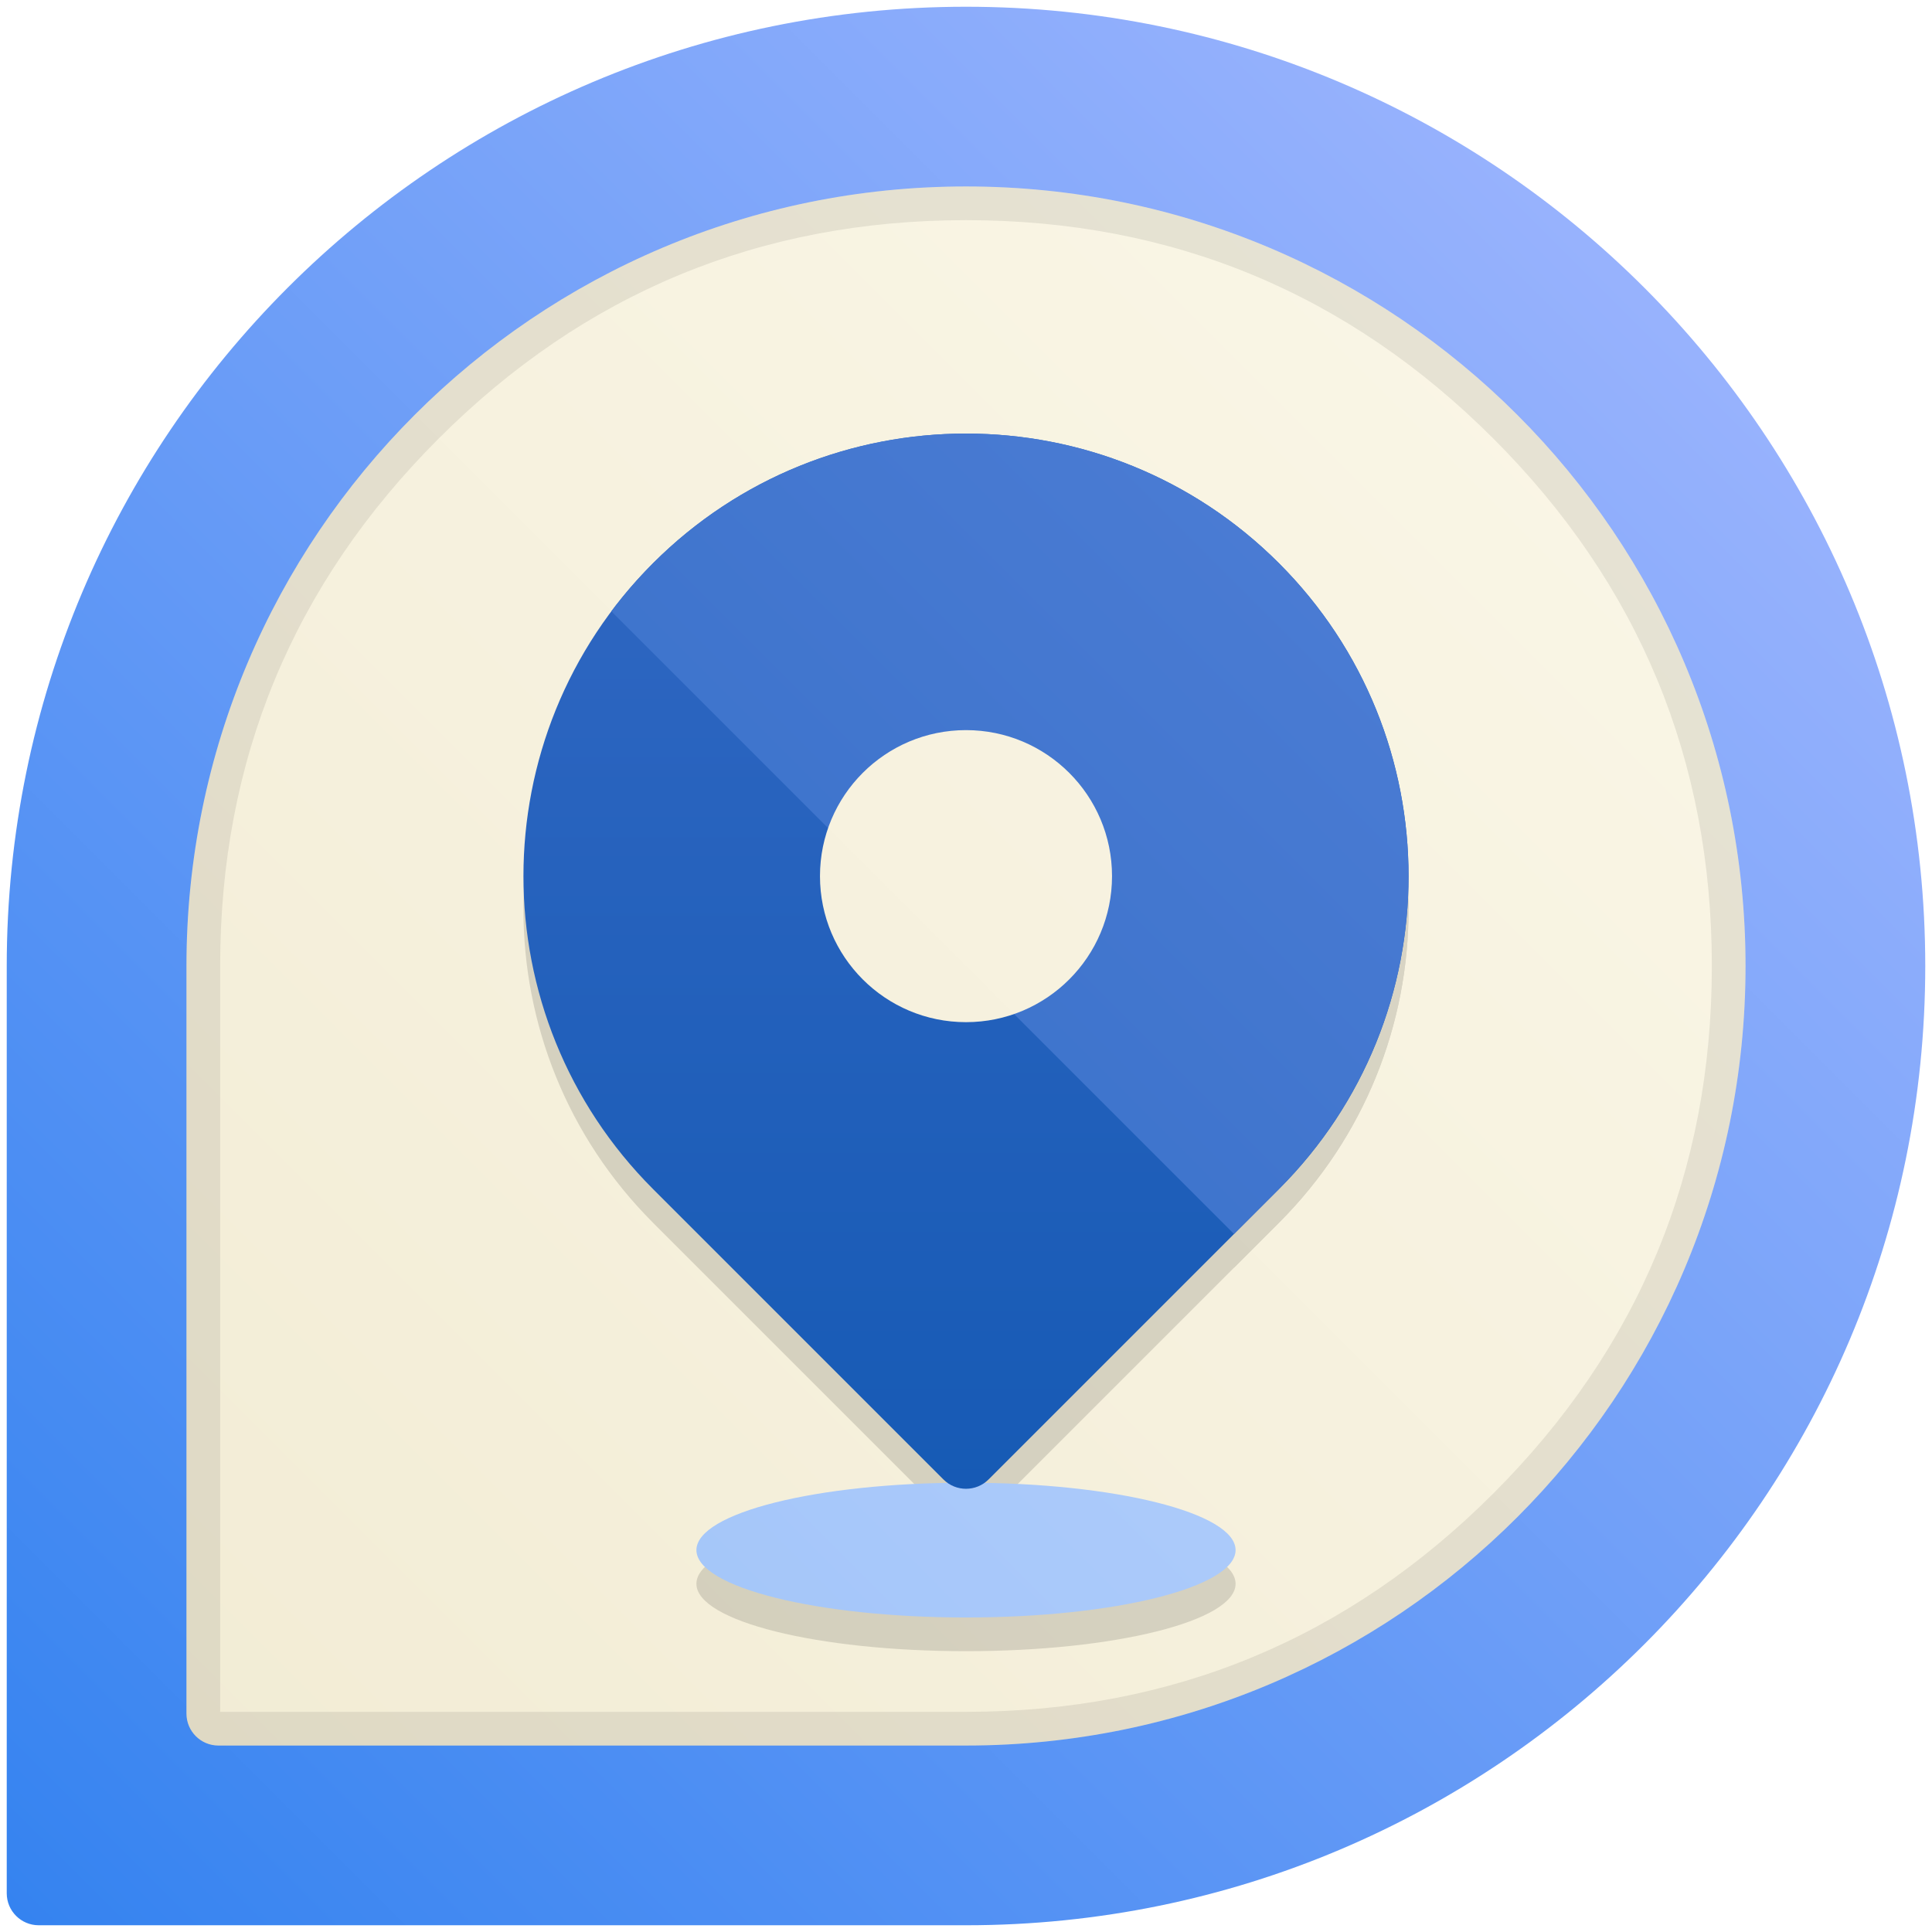
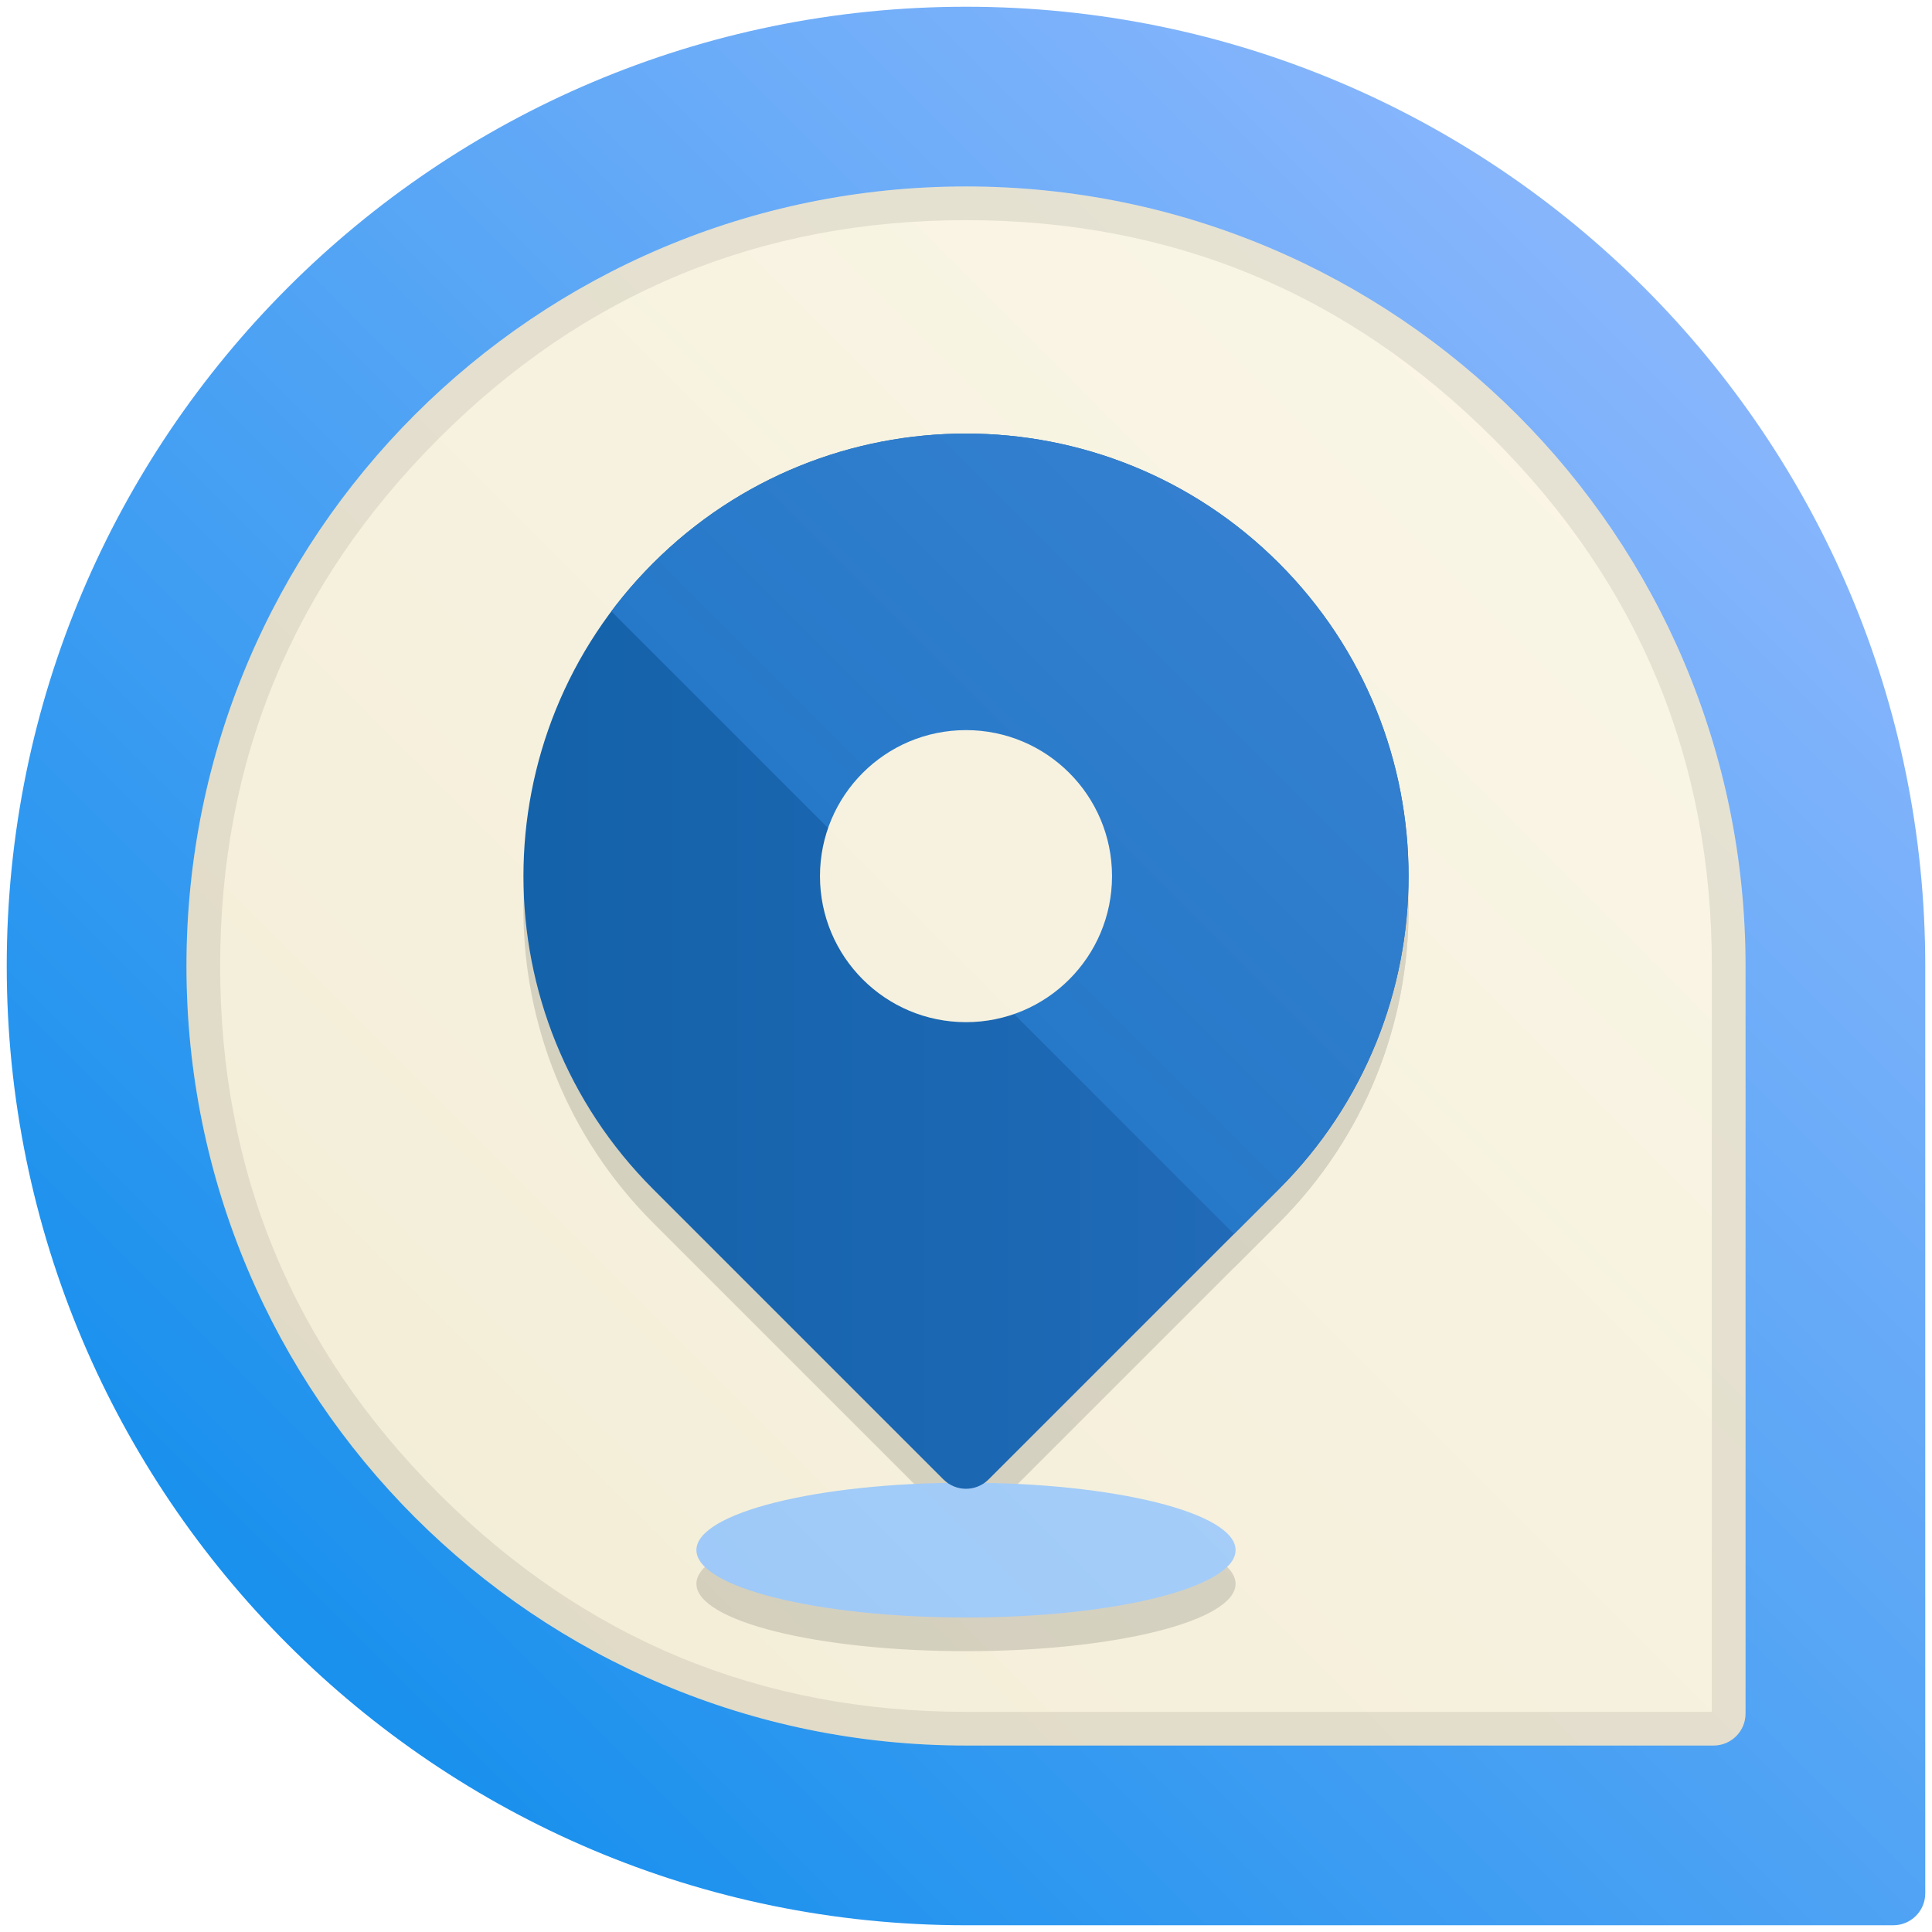
<svg xmlns="http://www.w3.org/2000/svg" width="86" height="86" viewBox="0 0 86 86">
  <defs>
    <linearGradient id="gF" x1="0.717" y1="85.283" x2="85.283" y2="0.717" gradientUnits="userSpaceOnUse">
-       <stop offset="0" stop-color="#3583F0" />
-       <stop offset="1" stop-color="#A8BAFF" />
+       <stop offset="0" stop-color="#0289EA" />
+       <stop offset="1" stop-color="#9EBDFF" />
    </linearGradient>
    <linearGradient id="gH" x1="0.717" y1="85.283" x2="85.283" y2="0.717" gradientUnits="userSpaceOnUse">
-       <stop offset="0" stop-color="#2263BD" />
-       <stop offset="1" stop-color="#5C86DD" />
+       <stop offset="0" stop-color="#0068B5" />
+       <stop offset="1" stop-color="#4C8ADC" />
    </linearGradient>
    <linearGradient id="gT" x1="0.717" y1="85.283" x2="85.283" y2="0.717" gradientUnits="userSpaceOnUse">
-       <stop offset="0" stop-color="#99C0F8" />
-       <stop offset="1" stop-color="#C5D8FD" />
+       <stop offset="0" stop-color="#91C3F6" />
+       <stop offset="1" stop-color="#C0DAFC" />
    </linearGradient>
    <linearGradient id="gC" x1="0.717" y1="85.283" x2="85.283" y2="0.717" gradientUnits="userSpaceOnUse">
      <stop offset="0" stop-color="#F1EBD3" />
      <stop offset="1" stop-color="#FCF8EA" />
    </linearGradient>
-     <linearGradient id="gD_0" x1="-39.455" y1="100.266" x2="45.111" y2="15.7" gradientTransform="matrix(0.707107 -0.707107 0.707107 0.707107 0 0)" gradientUnits="userSpaceOnUse">
-       <stop offset="0" stop-color="#0451AB" />
-       <stop offset="1" stop-color="#4873CF" />
+     <linearGradient id="gD_0" x1="15.7" y1="39.455" x2="100.266" y2="-45.111" gradientTransform="matrix(0.707107 0.707107 -0.707107 0.707107 0 0)" gradientUnits="userSpaceOnUse">
+       <stop offset="0" stop-color="#045797" />
+       <stop offset="1" stop-color="#3377CD" />
    </linearGradient>
  </defs>
-   <path fill="url(#gF)" d="M43,0.3 L43,0.3 A42.7 42.7 0 0 1 85.7,43 L85.7,43 A42.7 42.7 0 0 1 43,85.7 L1.723,85.7 A1.423 1.423 0 0 1 0.3,84.277 L0.3,43 A42.7 42.7 0 0 1 43,0.3 Z" />
-   <path fill="url(#gC)" d="M43,8.3 L43,8.3 A34.7 34.7 0 0 1 77.7,43 L77.7,43 A34.7 34.7 0 0 1 43,77.7 L9.723,77.7 A1.423 1.423 0 0 1 8.3,76.277 L8.3,43 A34.7 34.7 0 0 1 43,8.3 Z" />
-   <path fill="#000000" opacity="0.08" d="M43,8.3 C62.164,8.3 77.7,23.836 77.7,43 C77.7,62.164 62.164,77.7 43,77.7 L9.723,77.7 C8.937,77.7 8.3,77.063 8.3,76.277 L8.3,43 C8.3,23.836 23.836,8.3 43,8.3 Z M43,9.8 Q29.248,9.8 19.524,19.524 Q9.8,29.248 9.8,43 L9.8,76.2 L43,76.2 Q56.752,76.2 66.476,66.476 Q76.2,56.752 76.2,43 Q76.2,29.248 66.476,19.524 Q56.752,9.8 43,9.8 Z" />
+   <path fill="url(#gF)" d="M43,0.3 L43,0.3 A42.7 42.7 0 0 1 85.7,43 L85.7,84.277 A1.423 1.423 0 0 1 84.277,85.7 L43,85.7 A42.7 42.7 0 0 1 0.3,43 L0.3,43 A42.7 42.7 0 0 1 43,0.3 Z" />
+   <path fill="url(#gC)" d="M43,8.3 L43,8.3 A34.7 34.7 0 0 1 77.7,43 L77.7,76.277 A1.423 1.423 0 0 1 76.277,77.7 L43,77.7 A34.7 34.7 0 0 1 8.3,43 L8.3,43 A34.7 34.7 0 0 1 43,8.3 Z" />
+   <path fill="#000000" opacity="0.08" d="M43,8.3 C62.164,8.3 77.7,23.836 77.7,43 L77.7,76.277 C77.7,77.063 77.063,77.7 76.277,77.7 L43,77.7 C23.836,77.7 8.3,62.164 8.3,43 C8.3,23.836 23.836,8.3 43,8.3 Z M43,9.8 Q29.248,9.8 19.524,19.524 Q9.8,29.248 9.8,43 Q9.8,56.752 19.524,66.476 Q29.248,76.2 43,76.2 L76.2,76.2 L76.2,43 Q76.2,29.248 66.476,19.524 Q56.752,9.8 43,9.8 Z" />
  <g opacity="0.13">
    <path fill="#000000" d="M55,70.5 C55,72.157 49.627,73.5 43,73.5 C36.373,73.5 31,72.157 31,70.5 C31,68.843 36.373,67.5 43,67.5 C49.627,67.5 55,68.843 55,70.5 Z" />
-     <path fill="#000000" d="M29.07,26.57 L29.07,26.57 C36.763,18.877 49.237,18.877 56.93,26.57 L56.93,26.57 C64.623,34.263 64.623,46.737 56.93,54.43 L44.006,67.354 C43.45,67.91 42.549,67.91 41.994,67.354 L29.07,54.43 C21.377,46.737 21.377,34.263 29.07,26.57 Z" />
-     <path fill="#000000" d="M29.07,26.57 C36.763,18.877 49.237,18.877 56.93,26.57 C64.623,34.263 64.623,46.737 56.93,54.43 L54.93,56.43 L27.212,28.712 C27.772,27.965 28.391,27.249 29.07,26.57 Z" />
+     <path fill="#000000" d="M56.93,26.57 L56.93,26.57 C64.623,34.263 64.623,46.737 56.93,54.43 L44.006,67.354 C43.45,67.91 42.55,67.91 41.994,67.354 L29.07,54.43 C21.377,46.737 21.377,34.263 29.07,26.57 L29.07,26.57 C36.763,18.877 49.237,18.877 56.93,26.57 Z" />
+     <path fill="#000000" d="M56.93,26.57 C64.623,34.263 64.623,46.737 56.93,54.43 L54.93,56.43 L27.212,28.712 C27.772,27.965 28.391,27.249 29.07,26.57 C36.763,18.877 49.237,18.877 56.93,26.57 Z" />
  </g>
  <path fill="url(#gT)" d="M55,69 A12 3 0 1 1 31,69 A12 3 0 1 1 55,69 Z" />
-   <path fill="url(#gD_0)" d="M29.07,25.07 L29.07,25.07 C36.763,17.377 49.237,17.377 56.93,25.07 L56.93,25.07 C64.623,32.763 64.623,45.237 56.93,52.93 L44.006,65.854 C43.45,66.41 42.549,66.41 41.994,65.854 L29.07,52.93 C21.377,45.237 21.377,32.763 29.07,25.07 Z" />
-   <path fill="url(#gH)" d="M29.07,25.07 C36.763,17.377 49.237,17.377 56.93,25.07 C64.623,32.763 64.623,45.237 56.93,52.93 L54.93,54.93 L27.212,27.212 C27.772,26.465 28.391,25.749 29.07,25.07 Z" />
+   <path fill="url(#gD_0)" d="M56.93,25.07 L56.93,25.07 C64.623,32.763 64.623,45.237 56.93,52.93 L44.006,65.854 C43.45,66.41 42.55,66.41 41.994,65.854 L29.07,52.93 C21.377,45.237 21.377,32.763 29.07,25.07 L29.07,25.07 C36.763,17.377 49.237,17.377 56.93,25.07 Z" />
+   <path fill="url(#gH)" d="M56.93,25.07 C64.623,32.763 64.623,45.237 56.93,52.93 L54.93,54.93 L27.212,27.212 C27.772,26.465 28.391,25.749 29.07,25.07 C36.763,17.377 49.237,17.377 56.93,25.07 Z" />
  <path fill="url(#gC)" d="M49.5,39 A6.5 6.5 0 1 1 36.5,39 A6.5 6.5 0 1 1 49.5,39 Z" />
</svg>
